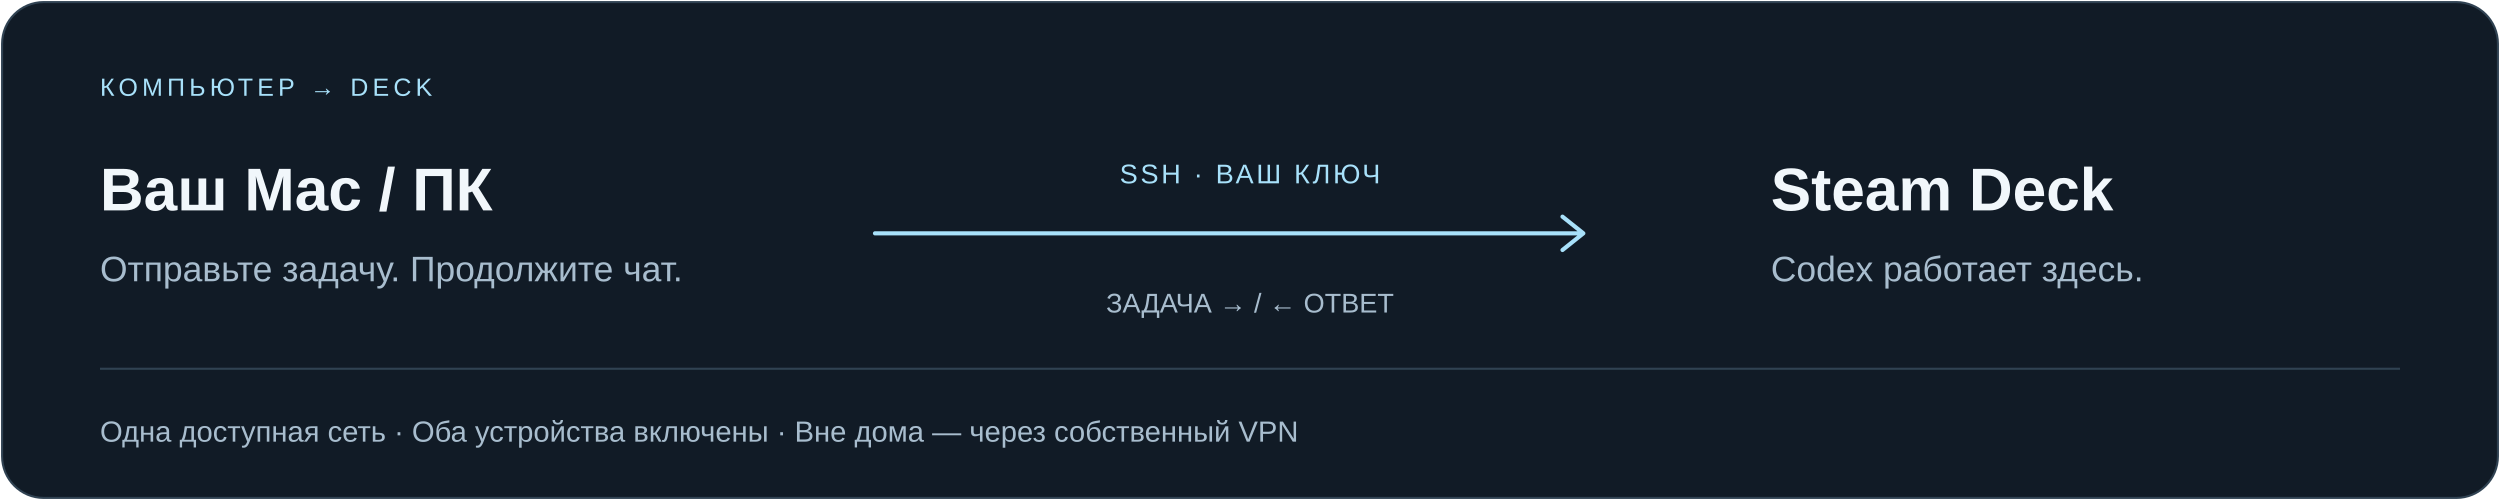
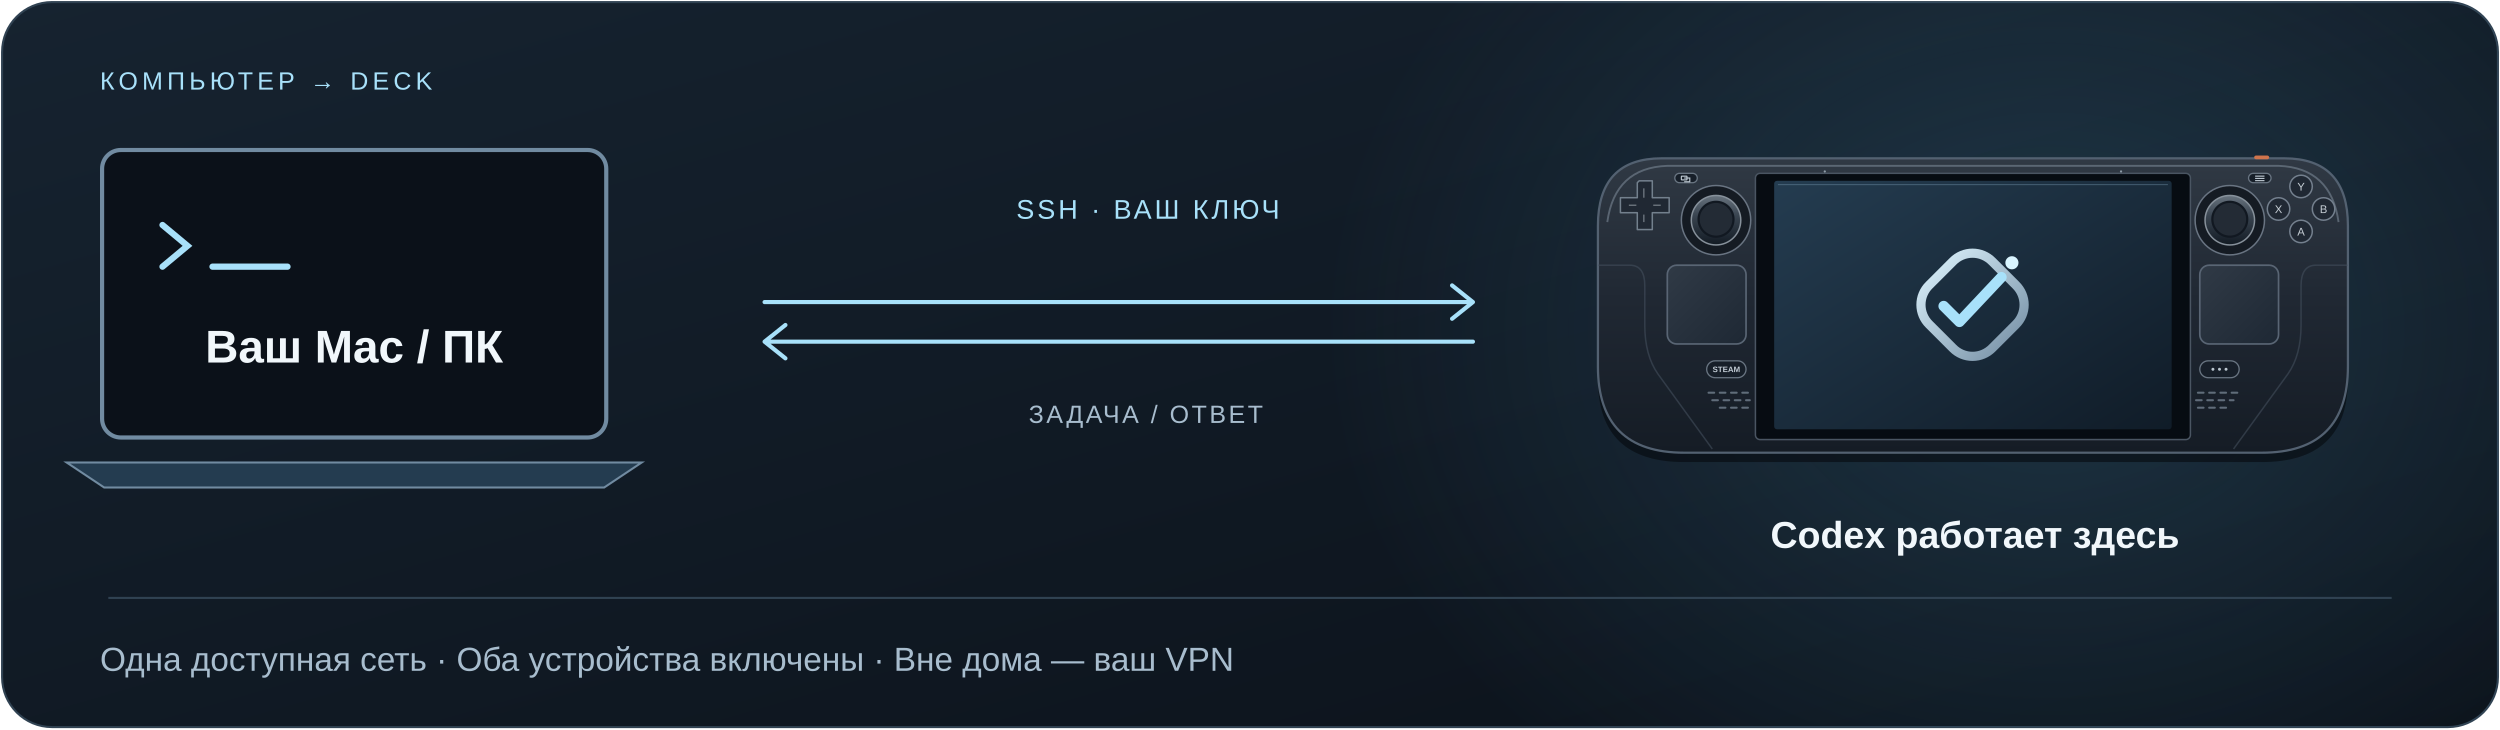
- <svg xmlns="http://www.w3.org/2000/svg" width="1200" height="240" viewBox="0 0 1200 240" role="img" aria-labelledby="title desc">
-   <rect x="1" y="1" width="1198" height="238" rx="20" fill="#111b26" stroke="#304252" />
-   <g font-family="Arial, Helvetica, sans-serif">
-     <text x="48" y="46" font-size="12" letter-spacing="2" fill="#a8e1fa">КОМПЬЮТЕР → DECK</text>
-     <text x="48" y="101" font-size="29" font-weight="700" fill="#f1f7fb">Ваш Mac / ПК</text>
-     <text x="48" y="135" font-size="17" fill="#a8bdce">Отправьте задачу. Продолжите чат.</text>
-     <text x="850" y="101" font-size="29" font-weight="700" fill="#f1f7fb">Steam Deck</text>
-     <text x="850" y="135" font-size="17" fill="#a8bdce">Codex работает здесь.</text>
-     <text x="600" y="88" font-size="13" text-anchor="middle" fill="#a8e1fa" letter-spacing="1.3">SSH · ВАШ КЛЮЧ</text>
-     <text x="600" y="150" font-size="13" text-anchor="middle" fill="#a8bdce">ЗАДАЧА →  /  ← ОТВЕТ</text>
-     <path d="M420 112h340m-10-8 10 8-10 8" fill="none" stroke="#a8e1fa" stroke-width="2" stroke-linecap="round" stroke-linejoin="round" />
-     <path d="M48 177h1104" stroke="#304252" />
-     <text x="48" y="212" font-size="14" fill="#a8bdce">Одна доступная сеть · Оба устройства включены · Вне дома — через собственный VPN</text>
+ <svg xmlns="http://www.w3.org/2000/svg" width="1200" height="350" viewBox="0 0 1200 350" role="img" aria-labelledby="title desc">
+   <defs>
+     <clipPath id="brand-clip">
+       <rect x="1" y="1" width="1198" height="348" rx="24" />
+     </clipPath>
+     <linearGradient id="brand-bg" x2="1" y2="1">
+       <stop stop-color="#162330" />
+       <stop offset="1" stop-color="#0b1119" />
+     </linearGradient>
+     <radialGradient id="brand-halo">
+       <stop stop-color="#63bde9" stop-opacity=".18" />
+       <stop offset="1" stop-color="#63bde9" stop-opacity="0" />
+     </radialGradient>
+   </defs>
+   <rect x="1" y="1" width="1198" height="348" rx="24" fill="url(#brand-bg)" stroke="#304252" />
+   <g clip-path="url(#brand-clip)">
+     <ellipse cx="984" cy="157.5" rx="348.0" ry="280.0" fill="url(#brand-halo)" />
  </g>
+   <text x="48" y="43" fill="#a8e1fa" font-family="Arial, Helvetica, sans-serif" font-size="12" font-weight="400" letter-spacing="2">КОМПЬЮТЕР → DECK</text>
+   <rect x="49" y="72" width="242" height="138" rx="9" fill="#0b1119" stroke="#718ba1" stroke-width="2" />
+   <path d="M32 222h276l-18 12H50Z" fill="#243c50" stroke="#718ba1" />
+   <path d="m78 108 12 10-12 10m24 0h36" fill="none" stroke="#a8e1fa" stroke-width="3" stroke-linecap="round" />
+   <text x="170" y="174" fill="#f1f7fb" font-family="Arial, Helvetica, sans-serif" font-size="22" font-weight="600" text-anchor="middle">Ваш Mac / ПК</text>
+   <text x="551" y="105" fill="#a8e1fa" font-family="Arial, Helvetica, sans-serif" font-size="13" font-weight="400" text-anchor="middle" letter-spacing="1.4">SSH · ВАШ КЛЮЧ</text>
+   <path d="M367 145h340m-10-8 10 8-10 8M707 164H367m10-8-10 8 10 8" fill="none" stroke="#a8e1fa" stroke-width="2" stroke-linecap="round" stroke-linejoin="round" />
+   <text x="550" y="203" fill="#a8bdce" font-family="Arial, Helvetica, sans-serif" font-size="12" font-weight="400" text-anchor="middle" letter-spacing="1.2">ЗАДАЧА / ОТВЕТ</text>
+   <g transform="translate(767 76) rotate(0 200 80) scale(0.9)">
+     <defs>
+       <linearGradient id="bg" x2="1" y2="1">
+         <stop stop-color="#162330" />
+         <stop offset="1" stop-color="#0b1119" />
+       </linearGradient>
+       <radialGradient id="halo">
+         <stop stop-color="#63bde9" stop-opacity=".18" />
+         <stop offset="1" stop-color="#63bde9" stop-opacity="0" />
+       </radialGradient>
+       <linearGradient id="screen" x2="1" y2="1">
+         <stop stop-color="#243c50" />
+         <stop offset="1" stop-color="#101c28" />
+       </linearGradient>
+       <linearGradient id="metal" x2="1" y2="1">
+         <stop stop-color="#dff5ff" />
+         <stop offset="1" stop-color="#718ba1" />
+       </linearGradient>
+       <linearGradient id="shell" x2="0" y2="1">
+         <stop stop-color="#303944" />
+         <stop offset=".48" stop-color="#202833" />
+         <stop offset="1" stop-color="#151c25" />
+       </linearGradient>
+       <linearGradient id="stick" x2="0" y2="1">
+         <stop stop-color="#68737e" />
+         <stop offset=".4" stop-color="#3a4551" />
+         <stop offset="1" stop-color="#121a23" />
+       </linearGradient>
+       <linearGradient id="pad" x2="1" y2="1">
+         <stop stop-color="#303a46" />
+         <stop offset="1" stop-color="#1e2834" />
+       </linearGradient>
+     </defs>
+     <g id="steam-deck">
+       <path d="M34 3H366Q400 3 400 38V113Q400 157 354 157H46Q0 157 0 113V38Q0 3 34 3Z" fill="#05090e" opacity=".6" transform="translate(0 5)" />
+       <path d="M34 0H366Q400 0 400 36V111Q400 157 354 157H46Q0 157 0 111V36Q0 0 34 0Z" fill="url(#shell)" stroke="#536171" stroke-width="1.2" />
+       <path d="M5 34Q9 5 37 4H363Q391 5 395 34" fill="none" stroke="#73808e" stroke-width="1" opacity=".65" />
+       <path d="M0 57H17Q25 57 25 68V89Q25 105 32 115L61 155M400 57H383Q375 57 375 68V89Q375 105 368 115L339 155" fill="none" stroke="#465260" stroke-width=".8" opacity=".55" />
+       <rect x="84" y="8" width="232" height="142" rx="2.5" fill="#070c12" stroke="#4a5562" stroke-width=".8" />
+       <rect x="94" y="12" width="212" height="132.5" rx="1.5" fill="url(#screen)" />
+       <path d="M96 14H304" stroke="#7596ad" stroke-width=".6" opacity=".4" />
+       <g fill="#151b23" stroke="#697482" stroke-width=".8">
+         <circle cx="63" cy="33" r="18.5" />
+         <circle cx="337" cy="33" r="18.5" />
+       </g>
+       <g fill="url(#stick)" stroke="#87919b" stroke-width=".8">
+         <circle cx="63" cy="33" r="13.2" />
+         <circle cx="337" cy="33" r="13.2" />
+       </g>
+       <g fill="#232b35" stroke="#111821" stroke-width="1.2">
+         <circle cx="63" cy="32.5" r="9.3" />
+         <circle cx="337" cy="32.5" r="9.3" />
+       </g>
+       <path d="M22 12H29V21H38V29H29V38H21V29H12V21H21V13Z" fill="#202833" stroke="#73808d" stroke-width=".8" stroke-linejoin="round" />
+       <path d="M24.5 16v5m0 9v4m-8-9h4m9 0h4" stroke="#a4adb5" stroke-width=".6" opacity=".7" />
+       <g fill="#202833" stroke="#74808e" stroke-width=".8">
+         <circle cx="375" cy="15" r="6" />
+         <circle cx="363" cy="27" r="6" />
+         <circle cx="387" cy="27" r="6" />
+         <circle cx="375" cy="39" r="6" />
+       </g>
+       <g fill="#c8d0d7" font-family="Arial, Helvetica, sans-serif" font-size="6" text-anchor="middle">
+         <text x="375" y="17.2">Y</text>
+         <text x="363" y="29.2">X</text>
+         <text x="387" y="29.2">B</text>
+         <text x="375" y="41.2">A</text>
+       </g>
+       <g fill="url(#pad)" stroke="#596574" stroke-width=".9">
+         <rect x="37" y="57" width="42" height="42" rx="5" />
+         <rect x="321" y="57" width="42" height="42" rx="5" />
+       </g>
+       <g fill="#171f29" stroke="#697582" stroke-width=".7">
+         <rect x="41" y="8" width="12" height="5" rx="2.5" />
+         <rect x="347" y="8" width="12" height="5" rx="2.5" />
+         <rect x="58" y="108" width="21" height="9" rx="4.5" />
+         <rect x="321" y="108" width="21" height="9" rx="4.5" />
+       </g>
+       <g fill="none" stroke="#c0cbd4" stroke-width=".6">
+         <rect x="44.5" y="9.5" width="3" height="2" rx=".2" />
+         <path d="M46 10.5h3v2h-3M350.5 9.5h5m-5 1.2h5m-5 1.2h5" />
+       </g>
+       <text x="68.5" y="114" text-anchor="middle" fill="#c3cdd6" font-family="Arial, Helvetica, sans-serif" font-size="4.2" font-weight="700">STEAM</text>
+       <g fill="#bac6cf">
+         <circle cx="328" cy="112.5" r=".8" />
+         <circle cx="331.5" cy="112.5" r=".8" />
+         <circle cx="335" cy="112.5" r=".8" />
+       </g>
+       <g stroke="#72808e" stroke-width="1.1" stroke-linecap="round" opacity=".8">
+         <path d="M59 125h3m3 0h3m3 0h3m3 0h3M61 129h3m3 0h3m3 0h3m3 0h2M65 133h3m3 0h3m3 0h3" />
+         <path d="M320 125h3m3 0h3m3 0h3m3 0h3M319 129h3m3 0h3m3 0h3m3 0h2M320 133h3m3 0h3m3 0h3" />
+       </g>
+       <g fill="#8d9aa6">
+         <circle cx="121" cy="7" r=".6" />
+         <circle cx="279" cy="7" r=".6" />
+       </g>
+       <rect x="350" y="-1.5" width="8" height="2" rx="1" fill="#cf744c" />
+       <g transform="translate(155 34) scale(.7)" fill="none" stroke-linecap="round" stroke-linejoin="round">
+         <path d="M31 78 49 96a21 21 0 0 0 30 0l18-18a21 21 0 0 0 0-30L79 30a21 21 0 0 0-30 0L31 48a21 21 0 0 0 0 30Z" stroke="url(#metal)" stroke-width="7" />
+         <path d="m42 64 12 12 32-34" stroke="#a8e1fa" stroke-width="8" />
+         <circle cx="94" cy="31" r="5" fill="#d9f5ff" stroke="none" />
+       </g>
+     </g>
+   </g>
+   <text x="948" y="263" fill="#f1f7fb" font-family="Arial, Helvetica, sans-serif" font-size="18" font-weight="600" text-anchor="middle">Codex работает здесь</text>
+   <path d="M52 287H1148" stroke="#304252" />
+   <text x="48" y="322" fill="#a8bdce" font-family="Arial, Helvetica, sans-serif" font-size="16" font-weight="400">Одна доступная сеть · Оба устройства включены · Вне дома — ваш VPN</text>
</svg>
